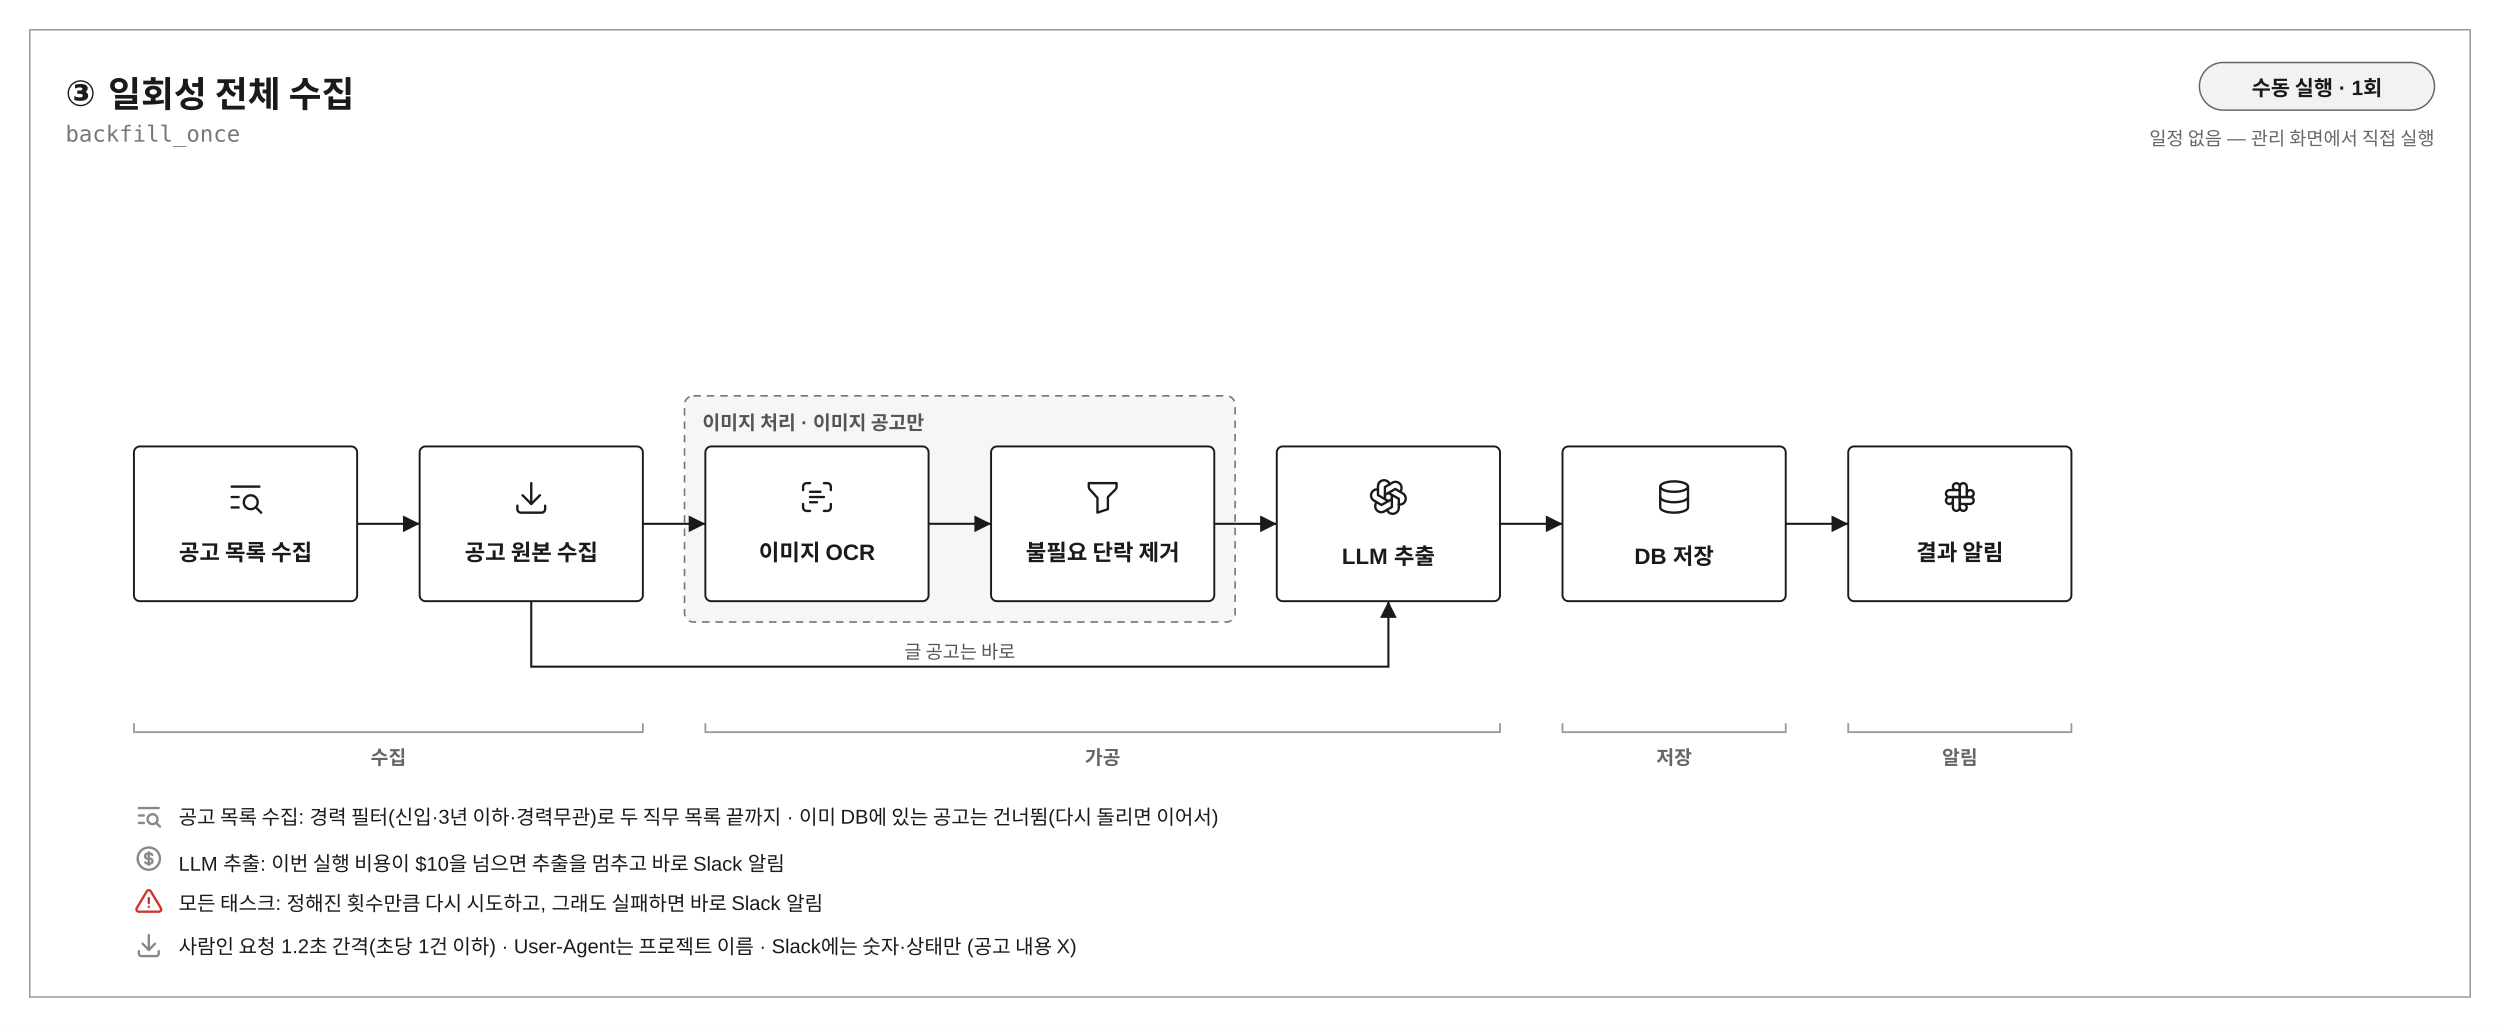
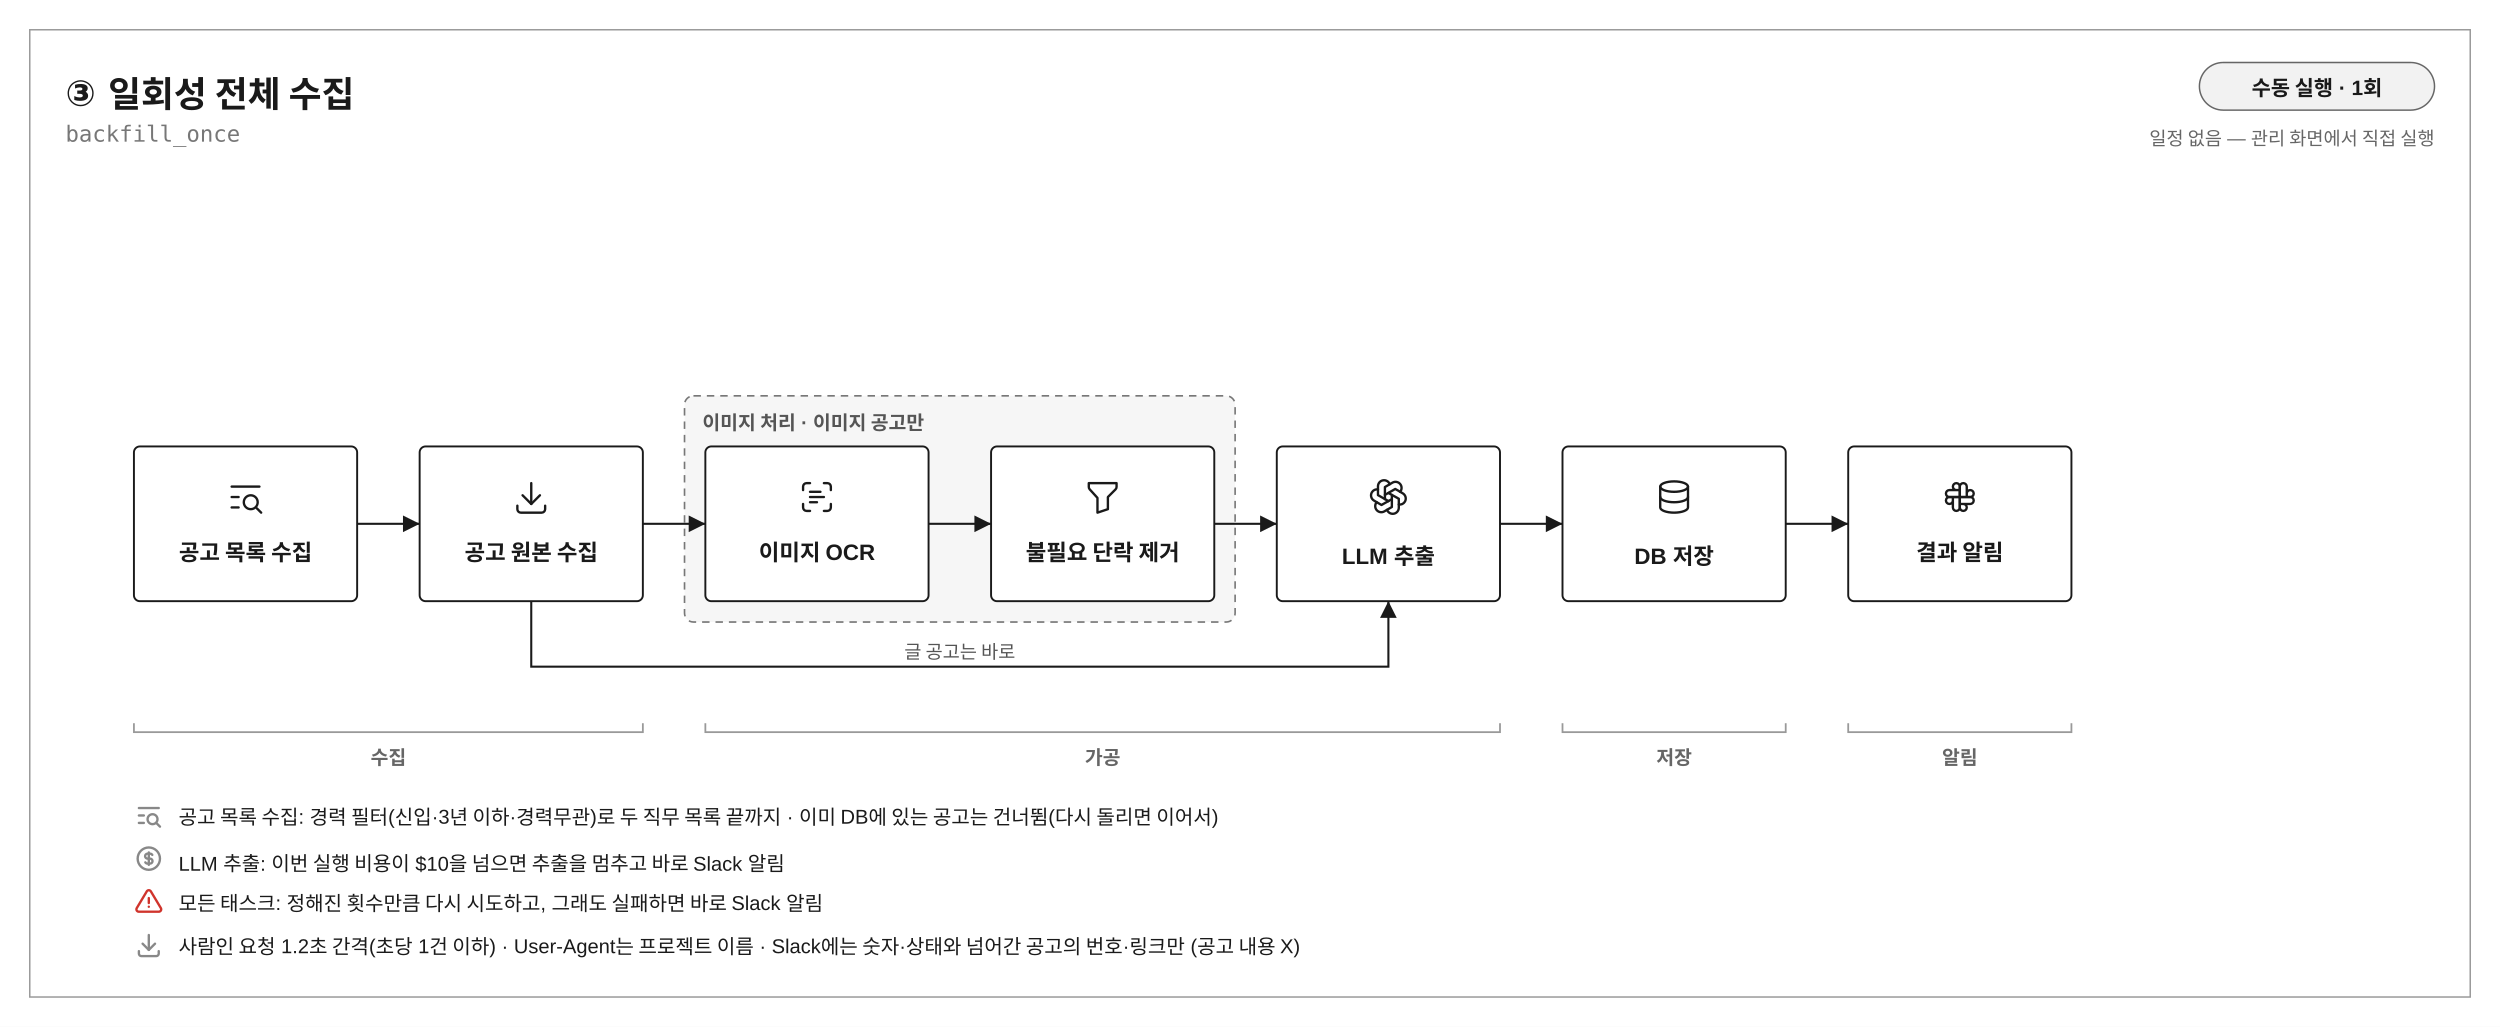
<svg xmlns="http://www.w3.org/2000/svg" width="1680" height="690" viewBox="0 0 1680 690">
  <style>
  text { font-family: "Malgun Gothic", "Apple SD Gothic Neo", Arial, sans-serif; fill: #1a1a1a; dominant-baseline: central; text-anchor: middle; }
  .title { font-size: 24px; font-weight: 700; text-anchor: start; }
  .id { font-family: Consolas, monospace; font-size: 15px; fill: #777; text-anchor: start; }
  .badge { font-size: 14px; font-weight: 700; }
  .bsub { font-size: 12.5px; fill: #666; text-anchor: end; }
  .nt  { font-size: 15px; font-weight: 700; }
  .tid { font-family: Consolas, monospace; font-size: 11.5px; fill: #888; }
  .glab { font-size: 13px; font-weight: 700; fill: #555; text-anchor: start; }
  .elab { font-size: 12.5px; fill: #555; }
  .stage { font-size: 13px; font-weight: 700; fill: #666; }
  .free { font-size: 12px; fill: #777; }
  .note { font-size: 13.5px; text-anchor: start; }
  .ln  { fill: none; stroke: #1a1a1a; stroke-width: 1.4; }
</style>
  <defs>
    <marker id="a" viewBox="0 0 10 10" refX="10" refY="5" markerWidth="8" markerHeight="8" orient="auto">
      <path d="M0,0 L10,5 L0,10 z" fill="#1a1a1a" />
    </marker>
  </defs>
  <rect width="1680" height="690" fill="#fff" />
  <rect x="20" y="20" width="1640" height="650" fill="none" stroke="#999" stroke-width="1" />
  <text class="title" x="44" y="58">③ 일회성 전체 수집</text>
  <text class="id" x="44" y="90">backfill_once</text>
  <rect x="1478" y="42" width="158" height="32" rx="16" fill="#f2f2f2" stroke="#666" stroke-width="1" />
  <text class="badge" x="1557.0" y="58">수동 실행 · 1회</text>
  <text class="bsub" x="1636" y="92">일정 없음 — 관리 화면에서 직접 실행</text>
  <rect x="460" y="266" width="370" height="152" rx="6" fill="#f6f6f6" stroke="#777" stroke-width="1.1" stroke-dasharray="5 4" />
  <text class="glab" x="472" y="283">이미지 처리 · 이미지 공고만</text>
  <path class="ln" d="M240,352.0 H282" marker-end="url(#a)" />
  <path class="ln" d="M432,352.0 H474" marker-end="url(#a)" />
  <path class="ln" d="M624,352.0 H666" marker-end="url(#a)" />
  <path class="ln" d="M816,352.0 H858" marker-end="url(#a)" />
  <path class="ln" d="M1008,352.0 H1050" marker-end="url(#a)" />
  <path class="ln" d="M1200,352.0 H1242" marker-end="url(#a)" />
  <path class="ln" d="M357.0,404 V448 H933.0 V404" marker-end="url(#a)" />
  <text class="elab" x="645.0" y="437">글 공고는 바로</text>
  <rect x="90" y="300" width="150" height="104" rx="4" fill="#fff" stroke="#1a1a1a" stroke-width="1.3" />
  <g transform="translate(151.0,320) scale(1.166667)" fill="none" stroke="#1a1a1a" stroke-width="1.37" stroke-linecap="round" stroke-linejoin="round">
    <path d="M15 15m-4 0a4 4 0 1 0 8 0a4 4 0 1 0 -8 0" />
    <path d="M18.5 18.5l2.5 2.5" />
    <path d="M4 6h16" />
    <path d="M4 12h4" />
    <path d="M4 18h4" />
  </g>
  <text class="nt" x="165.0" y="370">공고 목록 수집</text>
  <rect x="282" y="300" width="150" height="104" rx="4" fill="#fff" stroke="#1a1a1a" stroke-width="1.3" />
  <g transform="translate(343.0,320) scale(1.166667)" fill="none" stroke="#1a1a1a" stroke-width="1.37" stroke-linecap="round" stroke-linejoin="round">
    <path d="M4 17v2a2 2 0 0 0 2 2h12a2 2 0 0 0 2 -2v-2" />
    <path d="M7 11l5 5l5 -5" />
    <path d="M12 4l0 12" />
  </g>
  <text class="nt" x="357.0" y="370">공고 원본 수집</text>
  <rect x="474" y="300" width="150" height="104" rx="4" fill="#fff" stroke="#1a1a1a" stroke-width="1.3" />
  <g transform="translate(535.0,320) scale(1.166667)" fill="none" stroke="#1a1a1a" stroke-width="1.37" stroke-linecap="round" stroke-linejoin="round">
    <path d="M4 8v-2a2 2 0 0 1 2 -2h2" />
    <path d="M4 16v2a2 2 0 0 0 2 2h2" />
    <path d="M16 4h2a2 2 0 0 1 2 2v2" />
    <path d="M16 20h2a2 2 0 0 0 2 -2v-2" />
    <path d="M8 12h8" />
    <path d="M8 9h6" />
    <path d="M8 15h4" />
  </g>
  <text class="nt" x="549.0" y="370">이미지 OCR</text>
  <rect x="666" y="300" width="150" height="104" rx="4" fill="#fff" stroke="#1a1a1a" stroke-width="1.3" />
  <g transform="translate(727.0,320) scale(1.166667)" fill="none" stroke="#1a1a1a" stroke-width="1.37" stroke-linecap="round" stroke-linejoin="round">
    <path d="M4 4h16v2.172a2 2 0 0 1 -.586 1.414l-4.414 4.414v7l-6 2v-8.5l-4.48 -4.928a2 2 0 0 1 -.52 -1.345v-2.227z" />
  </g>
  <text class="nt" x="741.0" y="370">불필요 단락 제거</text>
  <rect x="858" y="300" width="150" height="104" rx="4" fill="#fff" stroke="#1a1a1a" stroke-width="1.3" />
  <g transform="translate(919.0,320) scale(1.166667)" fill="none" stroke="#1a1a1a" stroke-width="1.37" stroke-linecap="round" stroke-linejoin="round">
    <path d="M11.217 19.384a3.501 3.501 0 0 0 6.783 -1.217v-5.167l-6 -3.35" />
    <path d="M5.214 15.014a3.501 3.501 0 0 0 4.446 5.266l4.34 -2.534v-6.946" />
    <path d="M6 7.63c-1.391 -.236 -2.787 .395 -3.534 1.689a3.474 3.474 0 0 0 1.271 4.745l4.263 2.514l6 -3.348" />
    <path d="M12.783 4.616a3.501 3.501 0 0 0 -6.783 1.217v5.067l6 3.45" />
    <path d="M18.786 8.986a3.501 3.501 0 0 0 -4.446 -5.266l-4.34 2.534v6.946" />
    <path d="M18 16.302c1.391 .236 2.787 -.395 3.534 -1.689a3.474 3.474 0 0 0 -1.271 -4.745l-4.308 -2.514l-5.955 3.42" />
  </g>
  <text class="nt" x="933.0" y="370">LLM 추출</text>
  <rect x="1050" y="300" width="150" height="104" rx="4" fill="#fff" stroke="#1a1a1a" stroke-width="1.3" />
  <g transform="translate(1111.0,320) scale(1.166667)" fill="none" stroke="#1a1a1a" stroke-width="1.37" stroke-linecap="round" stroke-linejoin="round">
    <path d="M12 6m-8 0a8 3 0 1 0 16 0a8 3 0 1 0 -16 0" />
    <path d="M4 6v6a8 3 0 0 0 16 0v-6" />
    <path d="M4 12v6a8 3 0 0 0 16 0v-6" />
  </g>
  <text class="nt" x="1125.0" y="370">DB 저장</text>
  <rect x="1242" y="300" width="150" height="104" rx="4" fill="#fff" stroke="#1a1a1a" stroke-width="1.3" />
  <g transform="translate(1303.0,320) scale(1.166667)" fill="none" stroke="#1a1a1a" stroke-width="1.37" stroke-linecap="round" stroke-linejoin="round">
    <path d="M12 12v-6a2 2 0 0 1 4 0v6m0 -2a2 2 0 1 1 2 2h-6" />
    <path d="M12 12h6a2 2 0 0 1 0 4h-6m2 0a2 2 0 1 1 -2 2v-6" />
    <path d="M12 12v6a2 2 0 0 1 -4 0v-6m0 2a2 2 0 1 1 -2 -2h6" />
    <path d="M12 12h-6a2 2 0 0 1 0 -4h6m-2 0a2 2 0 1 1 2 -2v6" />
  </g>
  <text class="nt" x="1317.0" y="370">결과 알림</text>
  <path d="M90,486 V492 H432 V486" fill="none" stroke="#999" stroke-width="1.2" />
  <text class="stage" x="261.0" y="508">수집</text>
  <path d="M474,486 V492 H1008 V486" fill="none" stroke="#999" stroke-width="1.2" />
  <text class="stage" x="741.0" y="508">가공</text>
  <path d="M1050,486 V492 H1200 V486" fill="none" stroke="#999" stroke-width="1.2" />
  <text class="stage" x="1125.0" y="508">저장</text>
  <path d="M1242,486 V492 H1392 V486" fill="none" stroke="#999" stroke-width="1.2" />
  <text class="stage" x="1317.0" y="508">알림</text>
  <g transform="translate(90,538) scale(0.8333333)" fill="none" stroke="#888" stroke-width="1.92" stroke-linecap="round" stroke-linejoin="round">
    <path d="M15 15m-4 0a4 4 0 1 0 8 0a4 4 0 1 0 -8 0" />
    <path d="M18.5 18.5l2.5 2.5" />
    <path d="M4 6h16" />
    <path d="M4 12h4" />
    <path d="M4 18h4" />
  </g>
  <text class="note" x="120" y="548">공고 목록 수집: 경력 필터(신입·3년 이하·경력무관)로 두 직무 목록 끝까지 · 이미 DB에 있는 공고는 건너뜀(다시 돌리면 이어서)</text>
  <g transform="translate(90,567) scale(0.8333333)" fill="none" stroke="#888" stroke-width="1.92" stroke-linecap="round" stroke-linejoin="round">
    <path d="M12 12m-9 0a9 9 0 1 0 18 0a9 9 0 1 0 -18 0" />
    <path d="M14.8 9a2 2 0 0 0 -1.8 -1h-2a2 2 0 1 0 0 4h2a2 2 0 1 1 0 4h-2a2 2 0 0 1 -1.8 -1" />
    <path d="M12 7v10" />
  </g>
  <text class="note" x="120" y="577">LLM 추출: 이번 실행 비용이 $10을 넘으면 추출을 멈추고 바로 Slack 알림</text>
  <g transform="translate(90,596) scale(0.8333333)" fill="none" stroke="#d0342c" stroke-width="1.92" stroke-linecap="round" stroke-linejoin="round">
    <path d="M12 9v4" />
    <path d="M10.363 3.591l-8.106 13.534a1.914 1.914 0 0 0 1.636 2.871h16.214a1.914 1.914 0 0 0 1.636 -2.87l-8.106 -13.536a1.914 1.914 0 0 0 -3.274 0z" />
    <path d="M12 16h.01" />
  </g>
  <text class="note" x="120" y="606">모든 태스크: 정해진 횟수만큼 다시 시도하고, 그래도 실패하면 바로 Slack 알림</text>
  <g transform="translate(90,625) scale(0.8333333)" fill="none" stroke="#888" stroke-width="1.92" stroke-linecap="round" stroke-linejoin="round">
    <path d="M4 17v2a2 2 0 0 0 2 2h12a2 2 0 0 0 2 -2v-2" />
    <path d="M7 11l5 5l5 -5" />
    <path d="M12 4l0 12" />
  </g>
-   <text class="note" x="120" y="635">사람인 요청 1.2초 간격(초당 1건 이하) · User-Agent는 프로젝트 이름 · Slack에는 숫자·상태만 (공고 내용 X)</text>
+   <text class="note" x="120" y="635">사람인 요청 1.2초 간격(초당 1건 이하) · User-Agent는 프로젝트 이름 · Slack에는 숫자·상태와 넘어간 공고의 번호·링크만 (공고 내용 X)</text>
</svg>
